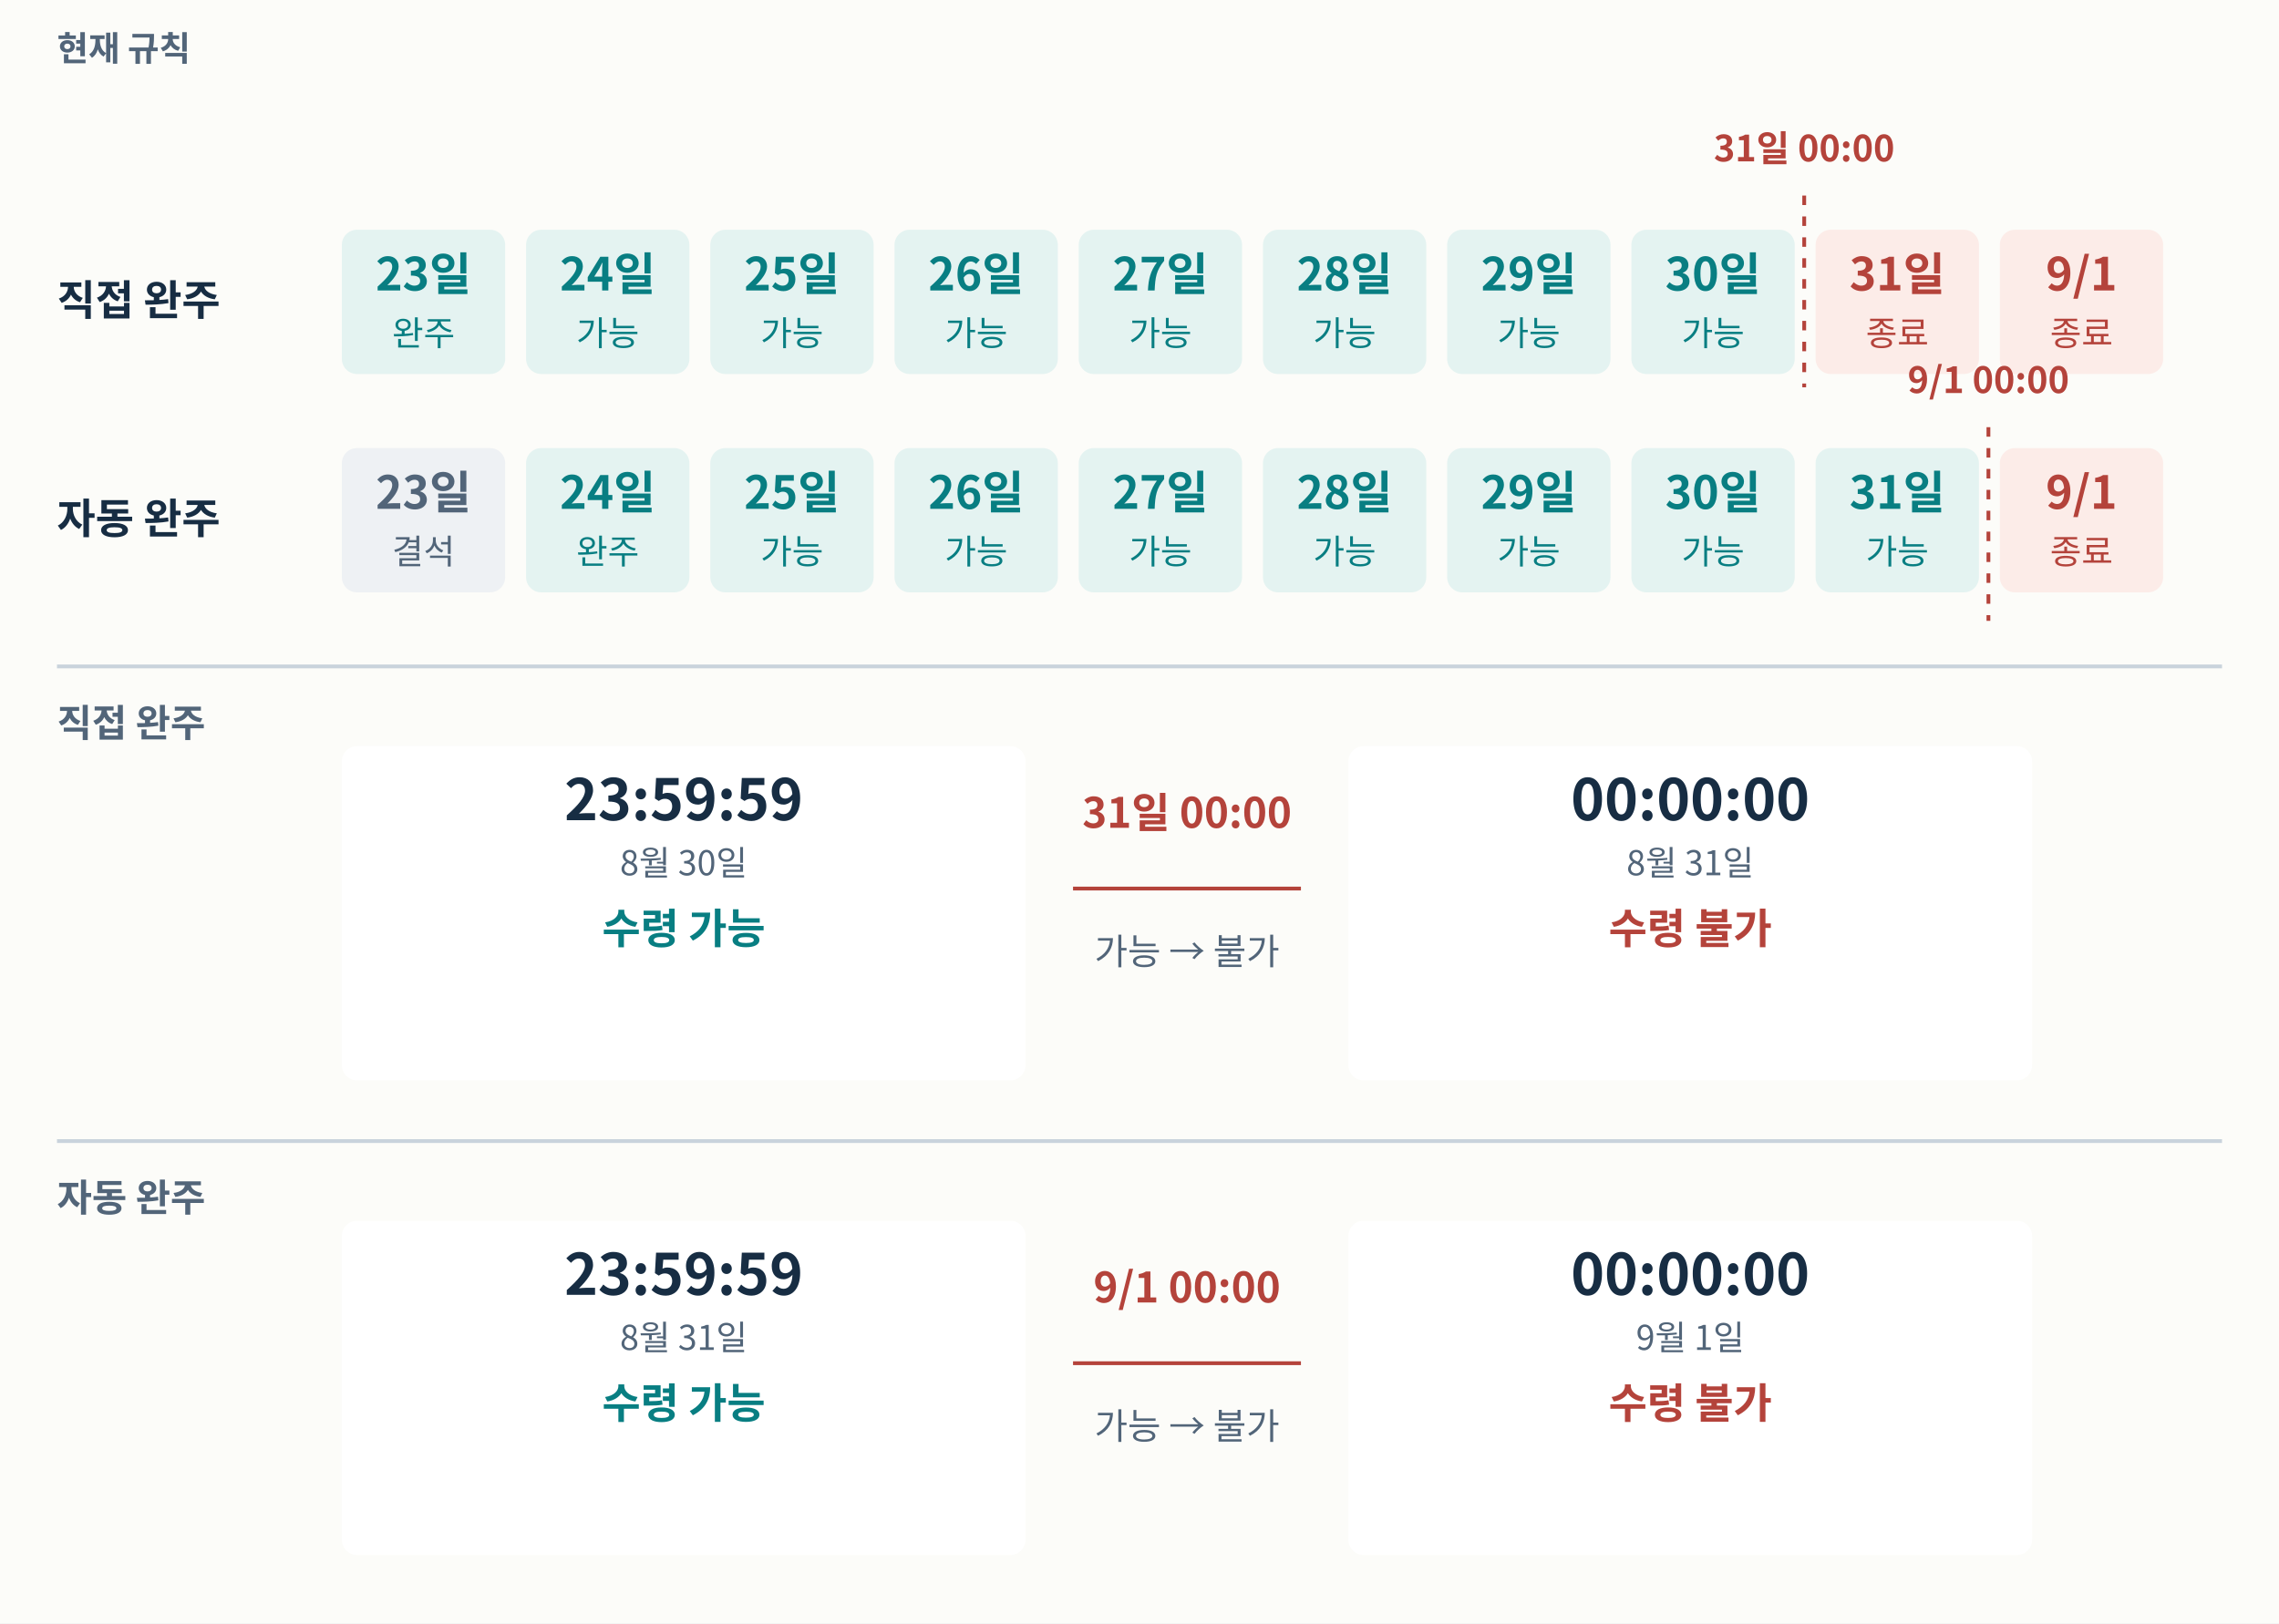
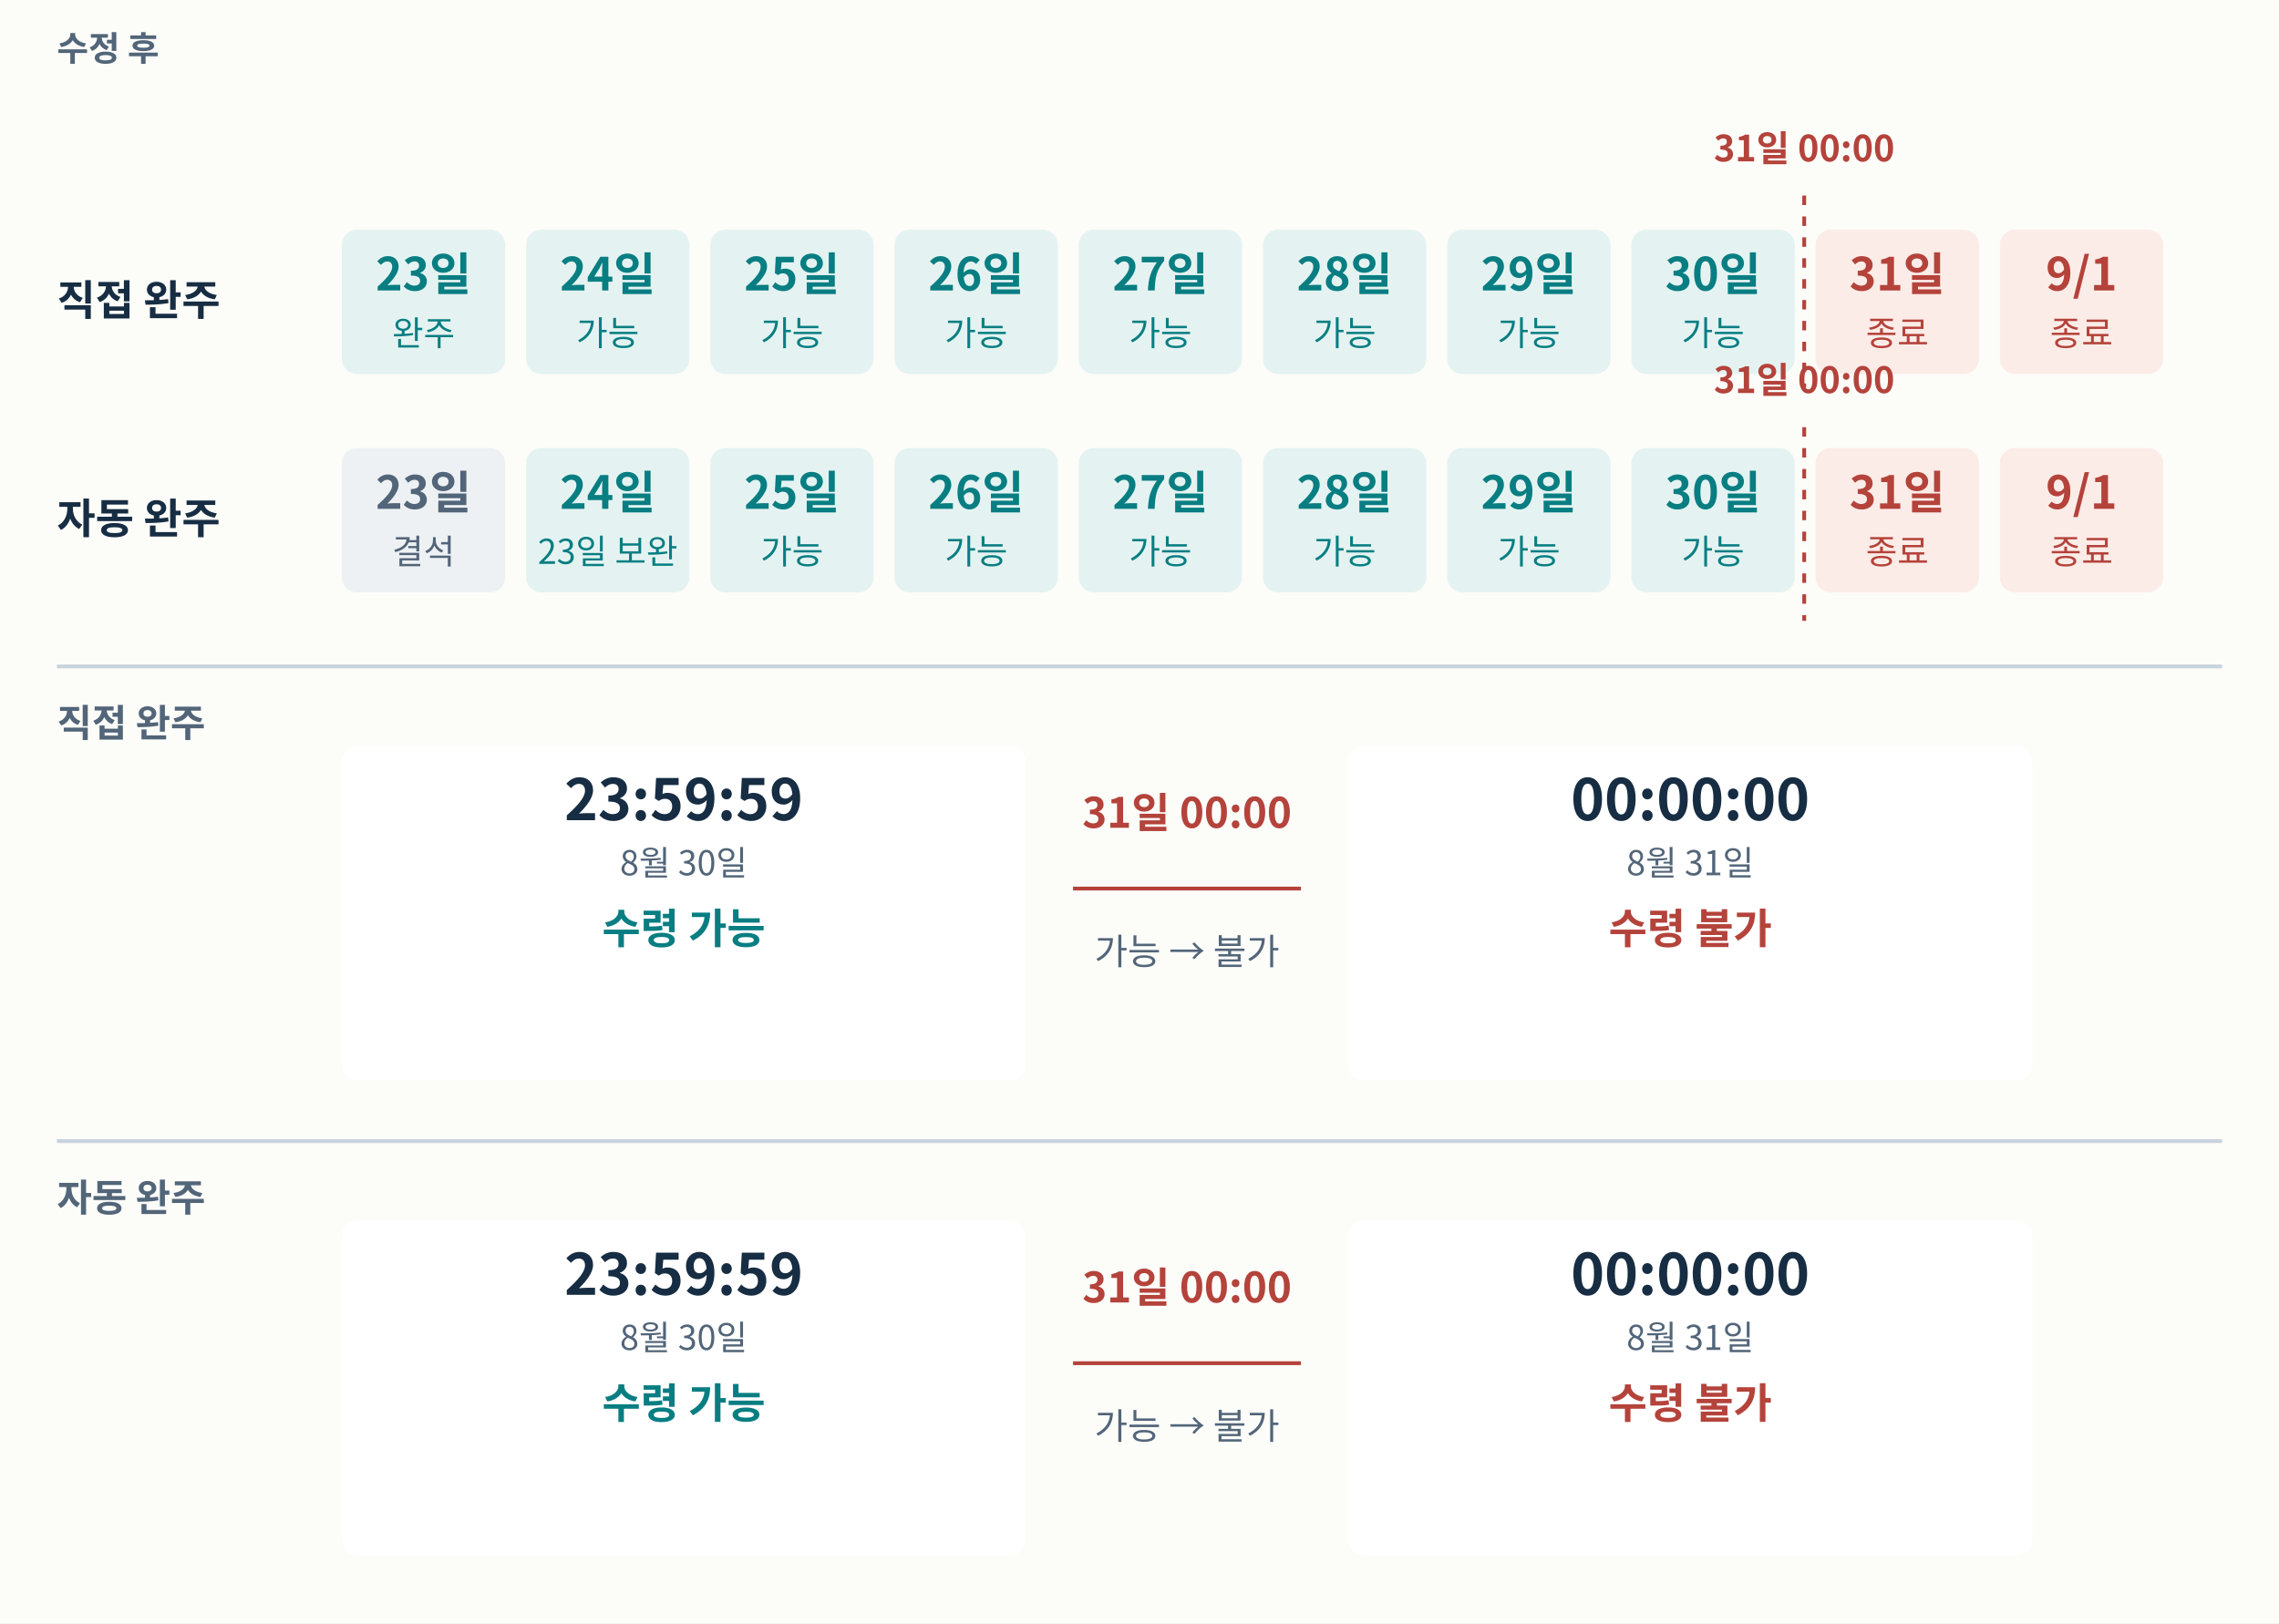
<svg xmlns="http://www.w3.org/2000/svg" width="1200" height="855" viewBox="0 0 1200 855" role="img">
  <g font-family="Apple SD Gothic Neo, Noto Sans CJK KR, sans-serif">
    <rect x="0" y="0" width="1200" height="855" rx="0" fill="#fcfcf9" />
-     <text x="30" y="32" font-size="18" fill="#526579" font-weight="600" text-anchor="start">현재 규칙</text>
+     <text x="30" y="32" font-size="18" fill="#526579" font-weight="600" text-anchor="start">수정 후</text>
    <text x="30" y="166" font-size="22" fill="#172d43" font-weight="700" text-anchor="start">직접 완주</text>
    <rect x="180" y="121" width="86" height="76" rx="8" fill="#e4f3f1" />
    <text x="223" y="153" font-size="24" fill="#087e82" font-weight="700" text-anchor="middle">23일</text>
    <text x="223" y="182" font-size="18" fill="#087e82" font-weight="400" text-anchor="middle">완주</text>
    <rect x="277" y="121" width="86" height="76" rx="8" fill="#e4f3f1" />
    <text x="320" y="153" font-size="24" fill="#087e82" font-weight="700" text-anchor="middle">24일</text>
    <text x="320" y="182" font-size="18" fill="#087e82" font-weight="400" text-anchor="middle">가능</text>
    <rect x="374" y="121" width="86" height="76" rx="8" fill="#e4f3f1" />
    <text x="417" y="153" font-size="24" fill="#087e82" font-weight="700" text-anchor="middle">25일</text>
    <text x="417" y="182" font-size="18" fill="#087e82" font-weight="400" text-anchor="middle">가능</text>
    <rect x="471" y="121" width="86" height="76" rx="8" fill="#e4f3f1" />
    <text x="514" y="153" font-size="24" fill="#087e82" font-weight="700" text-anchor="middle">26일</text>
    <text x="514" y="182" font-size="18" fill="#087e82" font-weight="400" text-anchor="middle">가능</text>
    <rect x="568" y="121" width="86" height="76" rx="8" fill="#e4f3f1" />
    <text x="611" y="153" font-size="24" fill="#087e82" font-weight="700" text-anchor="middle">27일</text>
    <text x="611" y="182" font-size="18" fill="#087e82" font-weight="400" text-anchor="middle">가능</text>
    <rect x="665" y="121" width="86" height="76" rx="8" fill="#e4f3f1" />
    <text x="708" y="153" font-size="24" fill="#087e82" font-weight="700" text-anchor="middle">28일</text>
    <text x="708" y="182" font-size="18" fill="#087e82" font-weight="400" text-anchor="middle">가능</text>
    <rect x="762" y="121" width="86" height="76" rx="8" fill="#e4f3f1" />
    <text x="805" y="153" font-size="24" fill="#087e82" font-weight="700" text-anchor="middle">29일</text>
    <text x="805" y="182" font-size="18" fill="#087e82" font-weight="400" text-anchor="middle">가능</text>
    <rect x="859" y="121" width="86" height="76" rx="8" fill="#e4f3f1" />
    <text x="902" y="153" font-size="24" fill="#087e82" font-weight="700" text-anchor="middle">30일</text>
    <text x="902" y="182" font-size="18" fill="#087e82" font-weight="400" text-anchor="middle">가능</text>
    <rect x="956" y="121" width="86" height="76" rx="8" fill="#fcece8" />
    <text x="999" y="153" font-size="24" fill="#b4433b" font-weight="700" text-anchor="middle">31일</text>
    <text x="999" y="182" font-size="18" fill="#b4433b" font-weight="400" text-anchor="middle">종료</text>
    <rect x="1053" y="121" width="86" height="76" rx="8" fill="#fcece8" />
    <text x="1096" y="153" font-size="24" fill="#b4433b" font-weight="700" text-anchor="middle">9/1</text>
    <text x="1096" y="182" font-size="18" fill="#b4433b" font-weight="400" text-anchor="middle">종료</text>
    <text x="30" y="281" font-size="22" fill="#172d43" font-weight="700" text-anchor="start">자동 완주</text>
    <rect x="180" y="236" width="86" height="76" rx="8" fill="#eef1f4" />
    <text x="223" y="268" font-size="24" fill="#526579" font-weight="700" text-anchor="middle">23일</text>
    <text x="223" y="297" font-size="18" fill="#526579" font-weight="400" text-anchor="middle">결석</text>
    <rect x="277" y="236" width="86" height="76" rx="8" fill="#e4f3f1" />
    <text x="320" y="268" font-size="24" fill="#087e82" font-weight="700" text-anchor="middle">24일</text>
-     <text x="320" y="297" font-size="18" fill="#087e82" font-weight="400" text-anchor="middle">완주</text>
+     <text x="320" y="297" font-size="18" fill="#087e82" font-weight="400" text-anchor="middle">23일 보완</text>
    <rect x="374" y="236" width="86" height="76" rx="8" fill="#e4f3f1" />
    <text x="417" y="268" font-size="24" fill="#087e82" font-weight="700" text-anchor="middle">25일</text>
    <text x="417" y="297" font-size="18" fill="#087e82" font-weight="400" text-anchor="middle">가능</text>
    <rect x="471" y="236" width="86" height="76" rx="8" fill="#e4f3f1" />
    <text x="514" y="268" font-size="24" fill="#087e82" font-weight="700" text-anchor="middle">26일</text>
    <text x="514" y="297" font-size="18" fill="#087e82" font-weight="400" text-anchor="middle">가능</text>
    <rect x="568" y="236" width="86" height="76" rx="8" fill="#e4f3f1" />
    <text x="611" y="268" font-size="24" fill="#087e82" font-weight="700" text-anchor="middle">27일</text>
    <text x="611" y="297" font-size="18" fill="#087e82" font-weight="400" text-anchor="middle">가능</text>
    <rect x="665" y="236" width="86" height="76" rx="8" fill="#e4f3f1" />
    <text x="708" y="268" font-size="24" fill="#087e82" font-weight="700" text-anchor="middle">28일</text>
    <text x="708" y="297" font-size="18" fill="#087e82" font-weight="400" text-anchor="middle">가능</text>
    <rect x="762" y="236" width="86" height="76" rx="8" fill="#e4f3f1" />
    <text x="805" y="268" font-size="24" fill="#087e82" font-weight="700" text-anchor="middle">29일</text>
    <text x="805" y="297" font-size="18" fill="#087e82" font-weight="400" text-anchor="middle">가능</text>
    <rect x="859" y="236" width="86" height="76" rx="8" fill="#e4f3f1" />
    <text x="902" y="268" font-size="24" fill="#087e82" font-weight="700" text-anchor="middle">30일</text>
    <text x="902" y="297" font-size="18" fill="#087e82" font-weight="400" text-anchor="middle">가능</text>
-     <rect x="956" y="236" width="86" height="76" rx="8" fill="#e4f3f1" />
-     <text x="999" y="268" font-size="24" fill="#087e82" font-weight="700" text-anchor="middle">31일</text>
-     <text x="999" y="297" font-size="18" fill="#087e82" font-weight="400" text-anchor="middle">가능</text>
+     <rect x="956" y="236" width="86" height="76" rx="8" fill="#fcece8" />
+     <text x="999" y="268" font-size="24" fill="#b4433b" font-weight="700" text-anchor="middle">31일</text>
+     <text x="999" y="297" font-size="18" fill="#b4433b" font-weight="400" text-anchor="middle">종료</text>
    <rect x="1053" y="236" width="86" height="76" rx="8" fill="#fcece8" />
    <text x="1096" y="268" font-size="24" fill="#b4433b" font-weight="700" text-anchor="middle">9/1</text>
    <text x="1096" y="297" font-size="18" fill="#b4433b" font-weight="400" text-anchor="middle">종료</text>
    <line x1="950" y1="103" x2="950" y2="204" stroke="#b4433b" stroke-width="2" stroke-dasharray="5 6" />
    <text x="950" y="85" font-size="19" fill="#b4433b" font-weight="700" text-anchor="middle">31일 00:00</text>
-     <line x1="1047" y1="225" x2="1047" y2="327" stroke="#b4433b" stroke-width="2" stroke-dasharray="5 6" />
-     <text x="1047" y="207" font-size="19" fill="#b4433b" font-weight="700" text-anchor="middle">9/1 00:00</text>
+     <line x1="950" y1="225" x2="950" y2="327" stroke="#b4433b" stroke-width="2" stroke-dasharray="5 6" />
+     <text x="950" y="207" font-size="19" fill="#b4433b" font-weight="700" text-anchor="middle">31일 00:00</text>
    <line x1="30" y1="351" x2="1170" y2="351" stroke="#c9d3dc" stroke-width="2" />
    <text x="30" y="388" font-size="20" fill="#526579" font-weight="600" text-anchor="start">직접 완주</text>
    <rect x="180" y="393" width="360" height="176" rx="8" fill="#ffffff" />
    <rect x="710" y="393" width="360" height="176" rx="8" fill="#ffffff" />
    <text x="360" y="432" font-size="30" fill="#172d43" font-weight="700" text-anchor="middle">23:59:59</text>
    <text x="360" y="461" font-size="18" fill="#526579" font-weight="400" text-anchor="middle">8월 30일</text>
    <text x="360" y="497" font-size="22" fill="#087e82" font-weight="700" text-anchor="middle">수령 가능</text>
    <text x="890" y="432" font-size="30" fill="#172d43" font-weight="700" text-anchor="middle">00:00:00</text>
    <text x="890" y="461" font-size="18" fill="#526579" font-weight="400" text-anchor="middle">8월 31일</text>
    <text x="890" y="497" font-size="22" fill="#b4433b" font-weight="700" text-anchor="middle">수령 불가</text>
    <text x="625" y="436" font-size="22" fill="#b4433b" font-weight="700" text-anchor="middle">31일 00:00</text>
    <line x1="565" y1="468" x2="685" y2="468" stroke="#b4433b" stroke-width="2" />
    <text x="625" y="508" font-size="19" fill="#526579" font-weight="500" text-anchor="middle">가능 → 불가</text>
    <line x1="30" y1="601" x2="1170" y2="601" stroke="#c9d3dc" stroke-width="2" />
    <text x="30" y="638" font-size="20" fill="#526579" font-weight="600" text-anchor="start">자동 완주</text>
    <rect x="180" y="643" width="360" height="176" rx="8" fill="#ffffff" />
    <rect x="710" y="643" width="360" height="176" rx="8" fill="#ffffff" />
    <text x="360" y="682" font-size="30" fill="#172d43" font-weight="700" text-anchor="middle">23:59:59</text>
-     <text x="360" y="711" font-size="18" fill="#526579" font-weight="400" text-anchor="middle">8월 31일</text>
+     <text x="360" y="711" font-size="18" fill="#526579" font-weight="400" text-anchor="middle">8월 30일</text>
    <text x="360" y="747" font-size="22" fill="#087e82" font-weight="700" text-anchor="middle">수령 가능</text>
    <text x="890" y="682" font-size="30" fill="#172d43" font-weight="700" text-anchor="middle">00:00:00</text>
-     <text x="890" y="711" font-size="18" fill="#526579" font-weight="400" text-anchor="middle">9월 1일</text>
+     <text x="890" y="711" font-size="18" fill="#526579" font-weight="400" text-anchor="middle">8월 31일</text>
    <text x="890" y="747" font-size="22" fill="#b4433b" font-weight="700" text-anchor="middle">수령 불가</text>
-     <text x="625" y="686" font-size="22" fill="#b4433b" font-weight="700" text-anchor="middle">9/1 00:00</text>
+     <text x="625" y="686" font-size="22" fill="#b4433b" font-weight="700" text-anchor="middle">31일 00:00</text>
    <line x1="565" y1="718" x2="685" y2="718" stroke="#b4433b" stroke-width="2" />
    <text x="625" y="758" font-size="19" fill="#526579" font-weight="500" text-anchor="middle">가능 → 불가</text>
  </g>
</svg>
